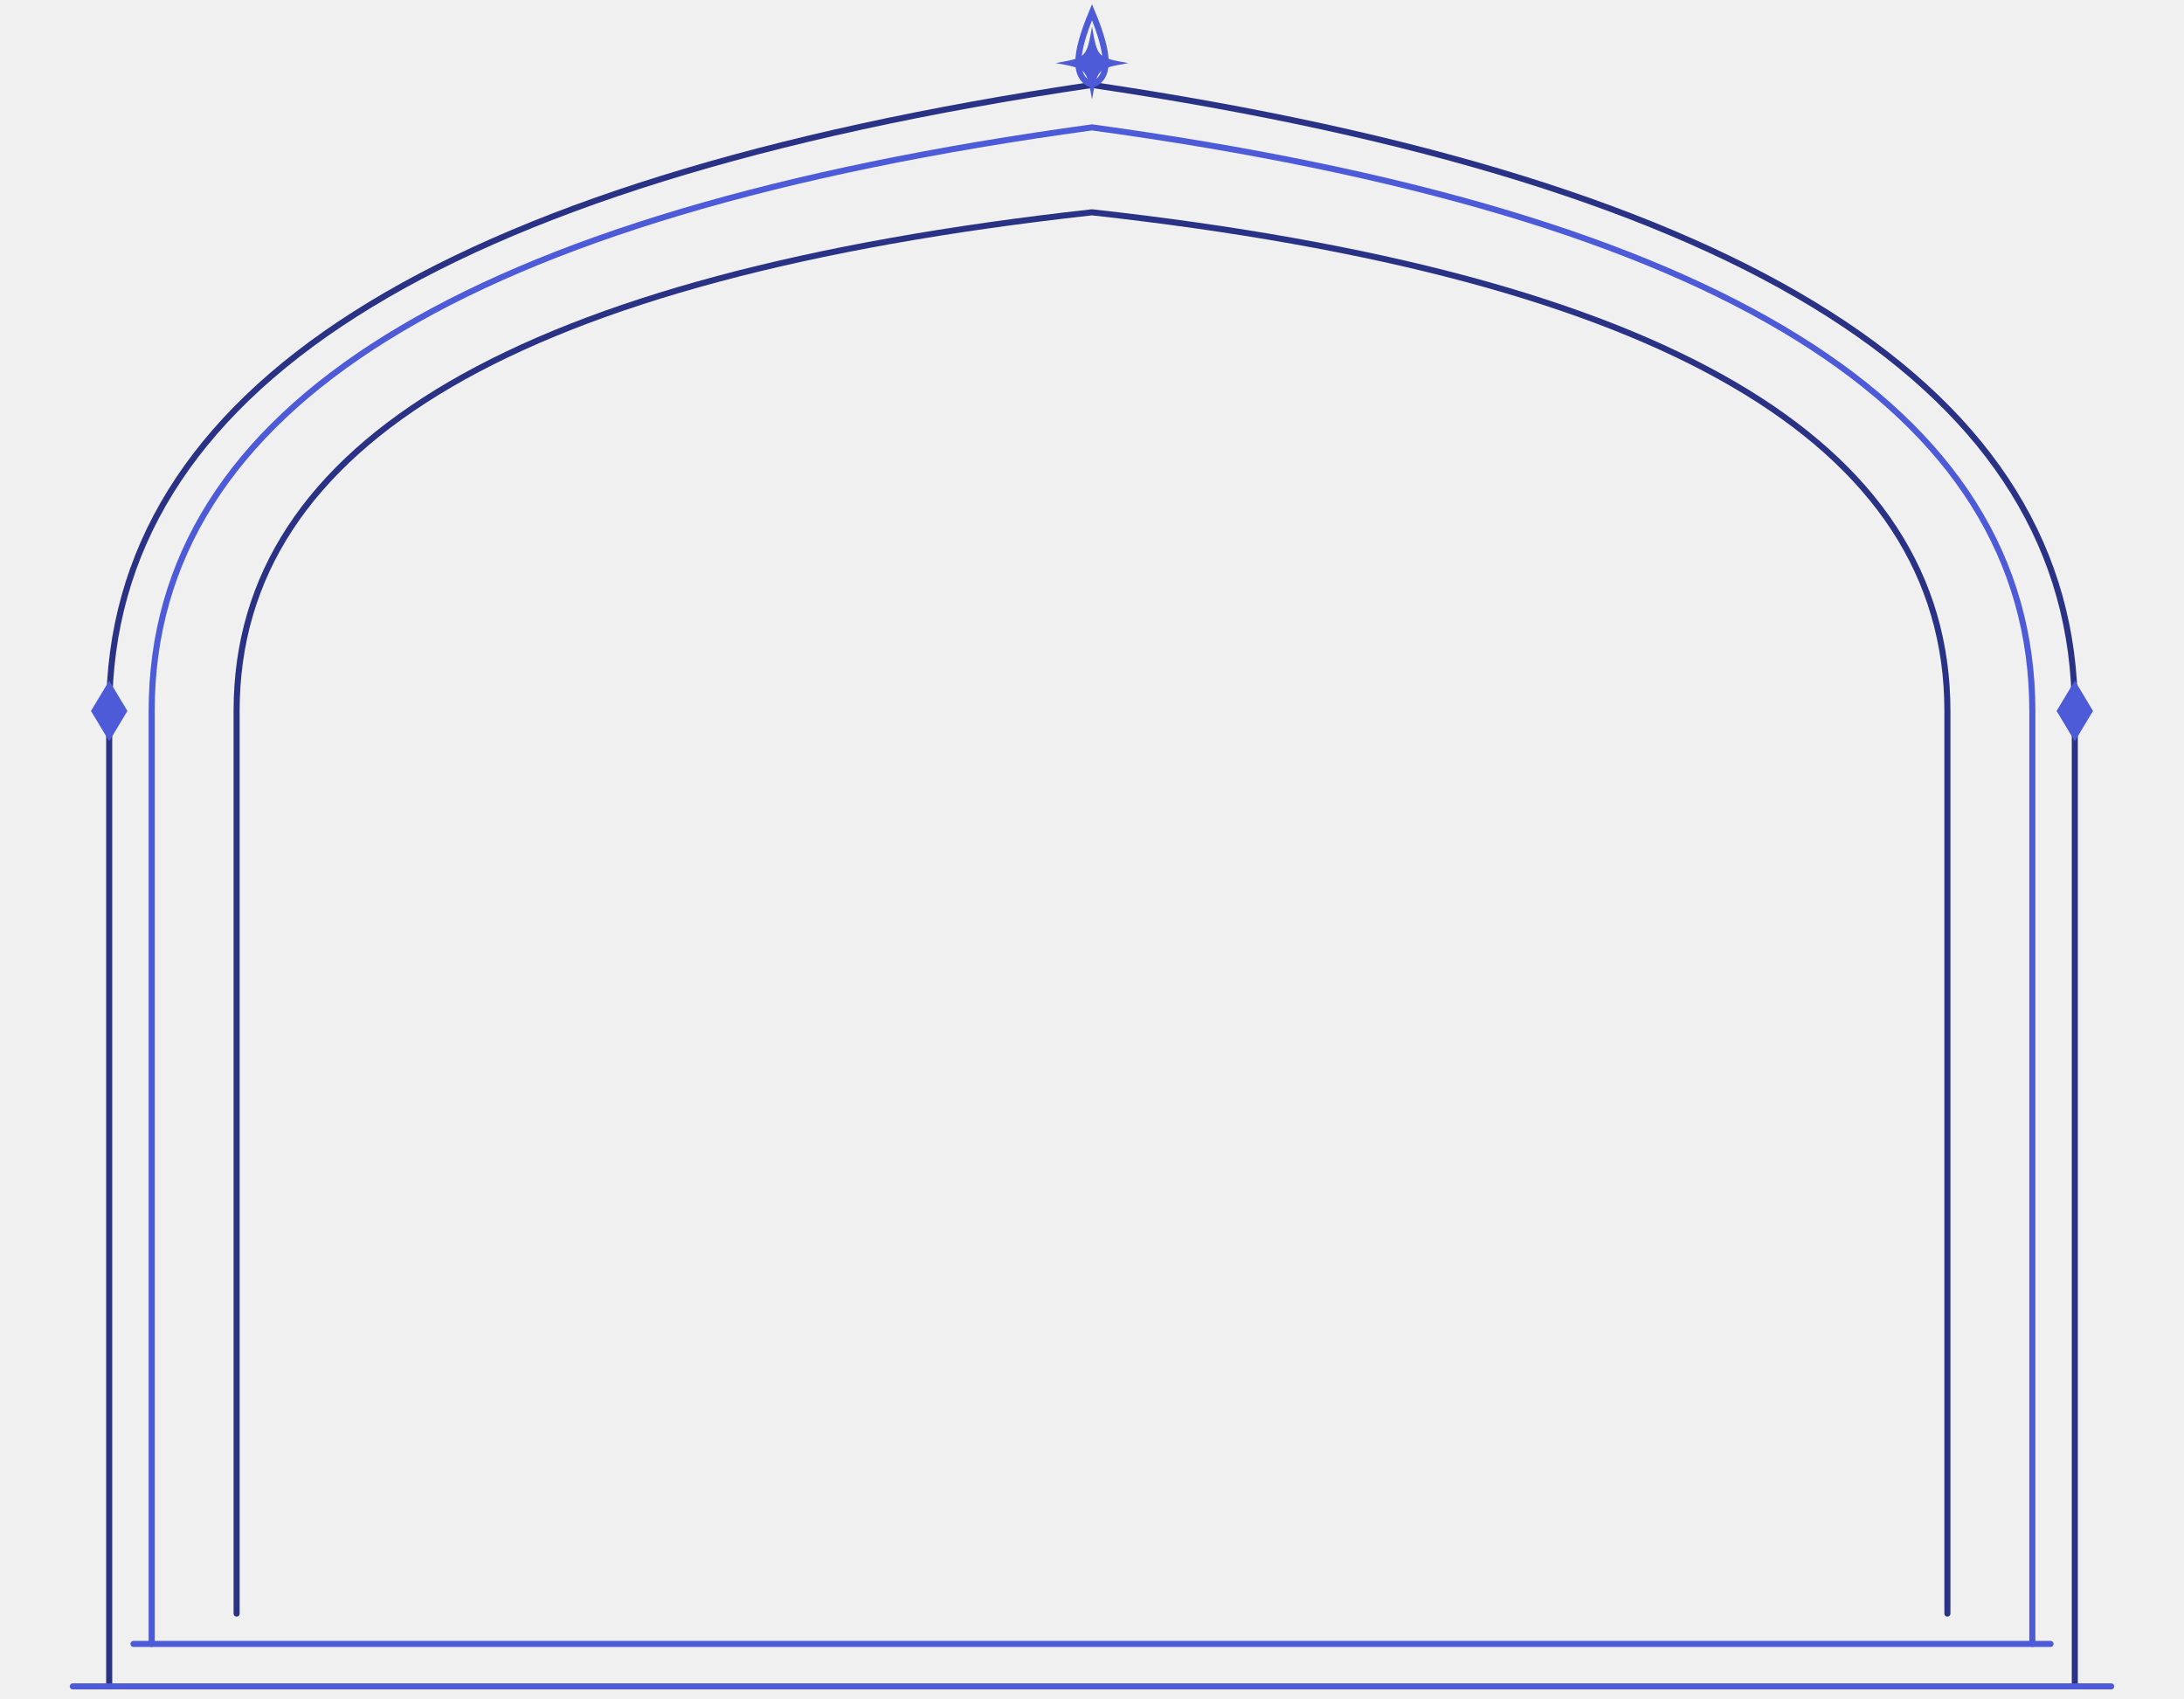
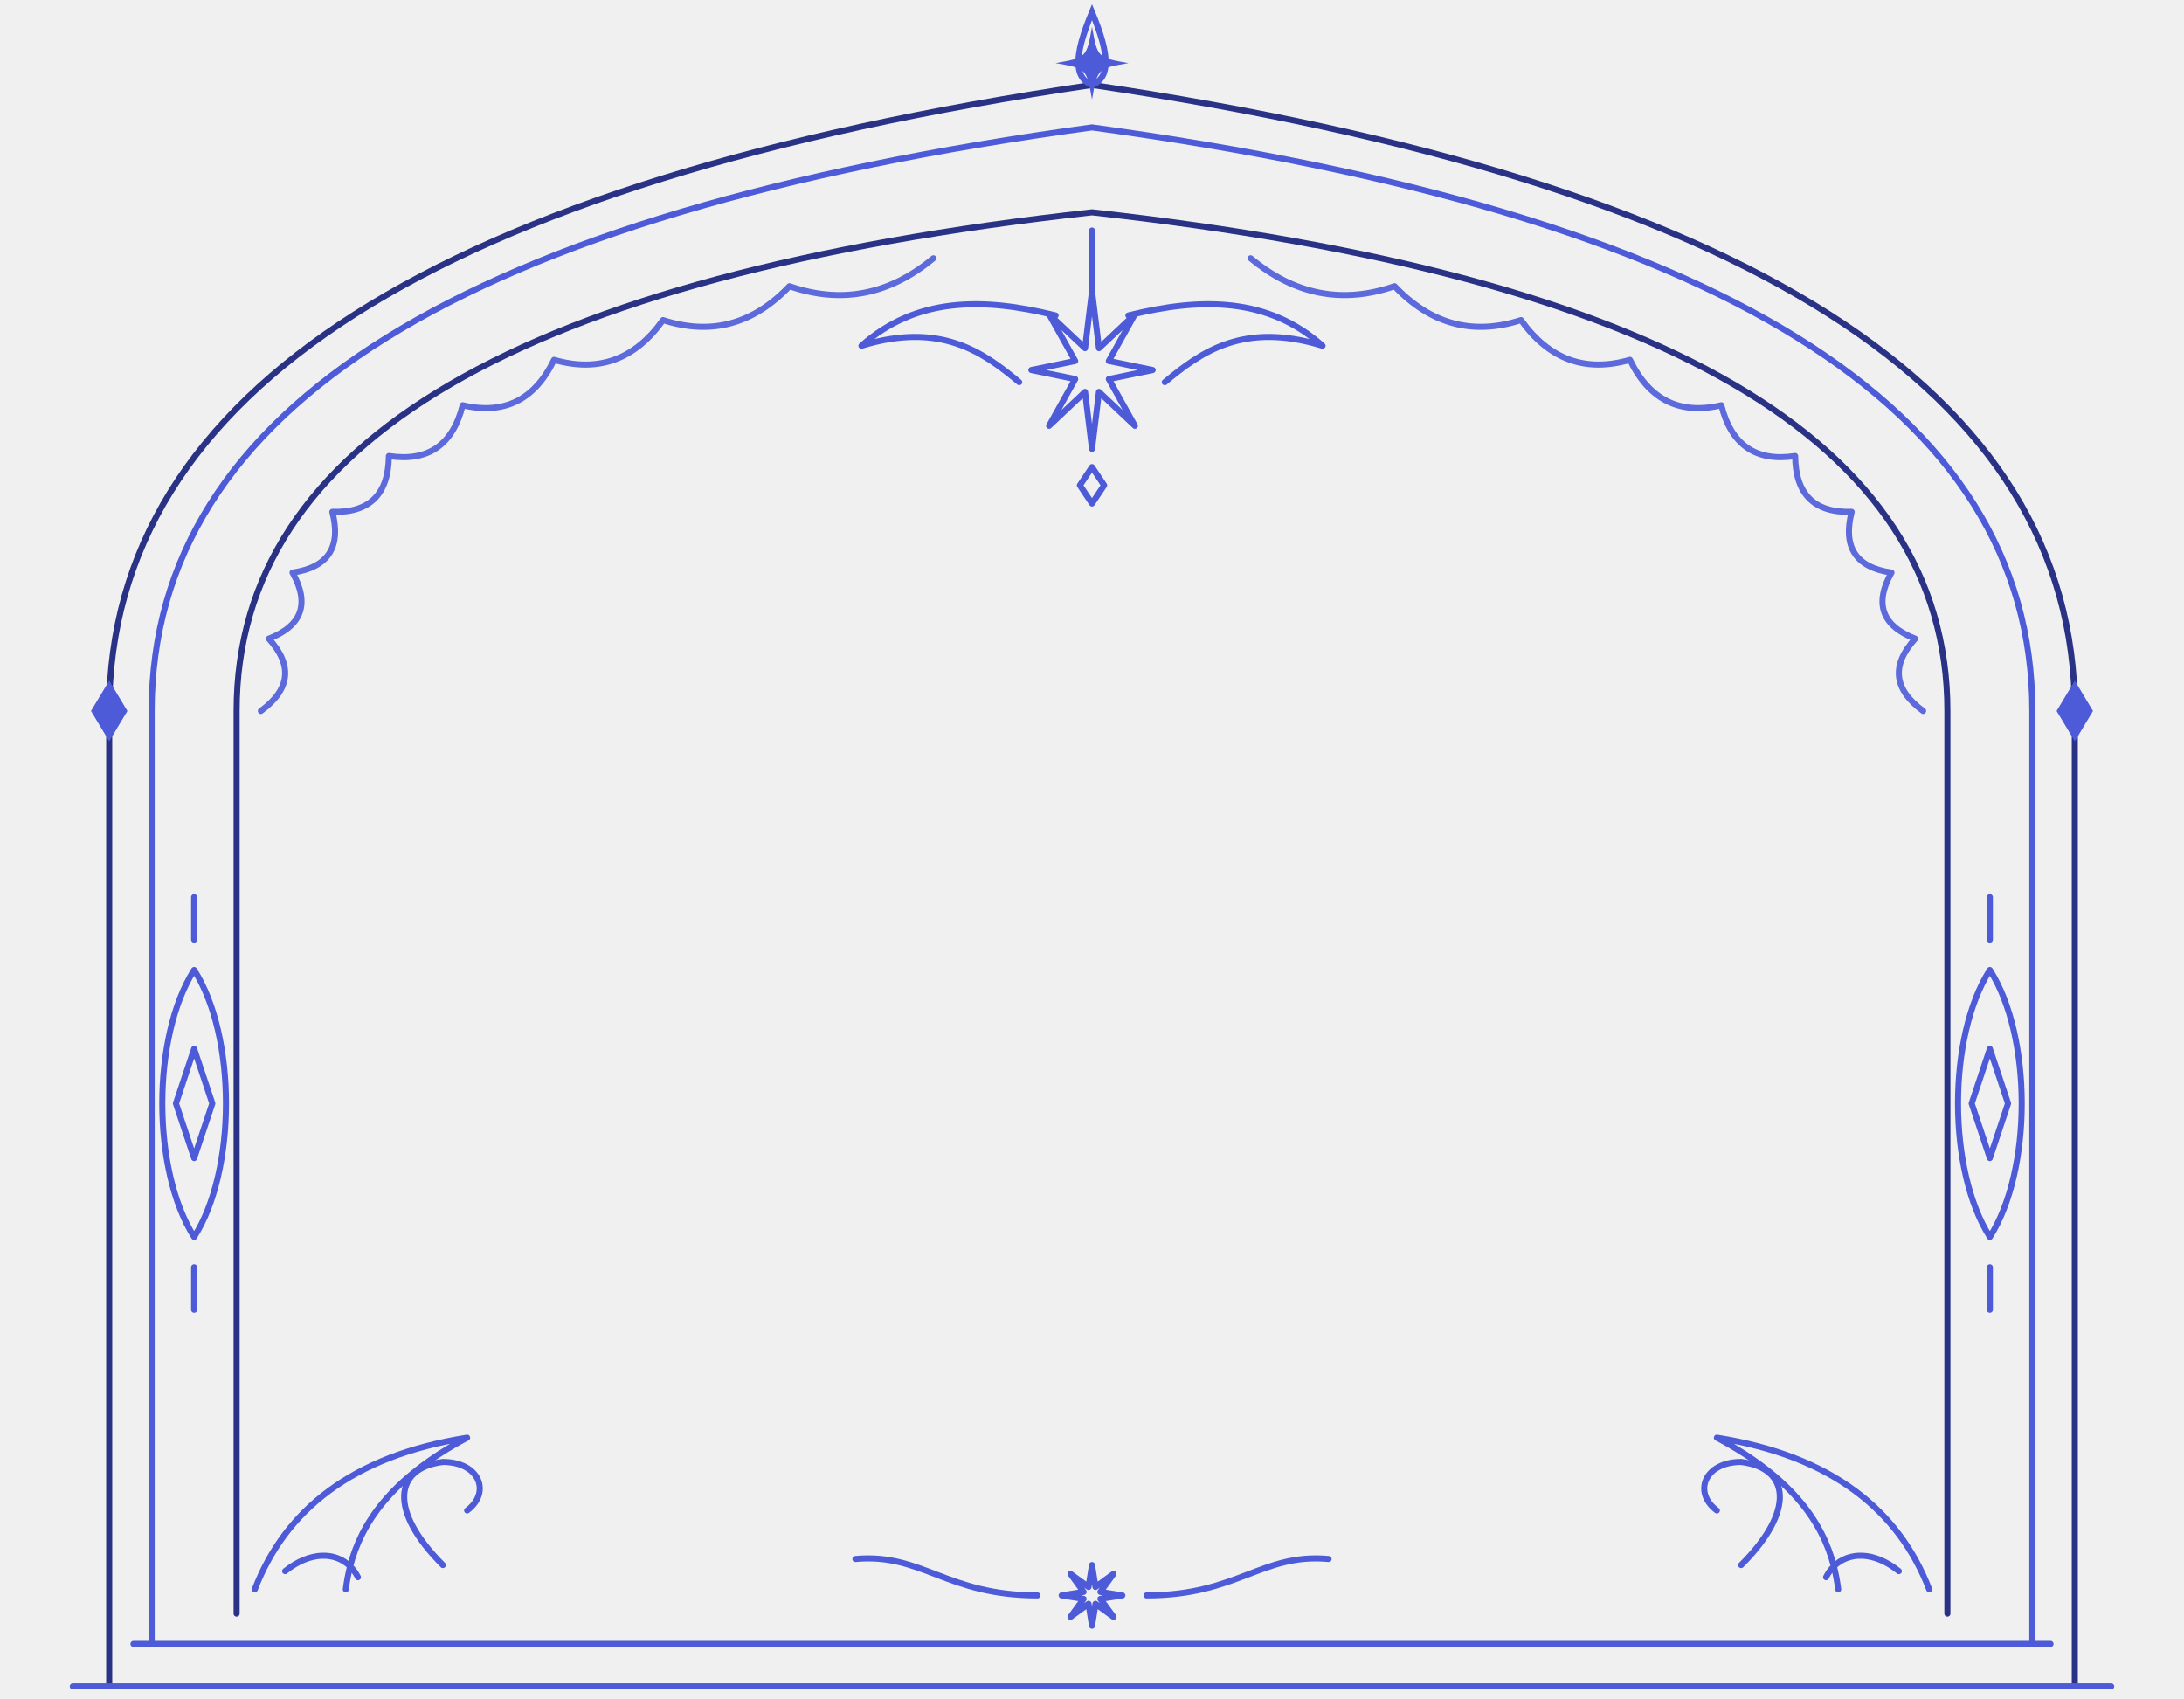
<svg xmlns="http://www.w3.org/2000/svg" width="360" height="280" viewBox="0 0 360 280" fill="none">
-   <path d="M18 278V117.2C18 64.4 72 30 180 14C288 30 342 64.4 342 117.2V278" stroke-linecap="round" stroke="#2A3285" />
-   <path d="M25 271V117.2C25 67.2 76.667 35.133 180 21C283.333 35.133 335 67.2 335 117.2V271" stroke-linecap="round" stroke="#4D5BD8" />
-   <path d="M39 266V117.2C39 72.8 86 45.4 180 35C274 45.4 321 72.8 321 117.2V266" stroke-linecap="round" stroke="#2A3285" />
-   <path d="M12 278H348M22 271H338" stroke-linecap="round" stroke="#4D5BD8" />
-   <path d="M180 14C177 12.8 177 9.2 180 2C183 9.2 183 12.8 180 14Z" stroke-linecap="round" stroke="#4D5BD8" />
-   <path d="M180 4.4C180.9 9.5 180.9 9.5 186 10.4C180.9 11.3 180.9 11.3 180 16.4C179.1 11.3 179.1 11.3 174 10.4C179.1 9.5 179.1 9.5 180 4.4Z" fill="#4D5BD8" />
-   <path d="M18 112.2L21 117.2L18 122.2L15 117.2L18 112.2ZM342 112.2L345 117.2L342 122.2L339 117.2L342 112.2Z" fill="#4D5BD8" />
+   <g clip-path="url(#clip0_1_13)">
+     <path d="M18 278V117.2C18 64.4 72 30 180 14C288 30 342 64.4 342 117.2V278" stroke-linecap="round" stroke="#2A3285" />
+     <path d="M25 271V117.2C25 67.2 76.667 35.133 180 21C283.333 35.133 335 67.2 335 117.2V271" stroke-linecap="round" stroke="#4D5BD8" />
+     <path d="M39 266V117.2C39 72.8 86 45.4 180 35C274 45.4 321 72.8 321 117.2V266" stroke-linecap="round" stroke="#2A3285" />
+     <path d="M12 278H348M22 271H338" stroke-linecap="round" stroke="#4D5BD8" />
+     <path d="M180 14C177 12.8 177 9.2 180 2C183 9.2 183 12.8 180 14Z" stroke-linecap="round" stroke="#4D5BD8" />
+     <path d="M180 4.4C180.9 9.5 180.9 9.5 186 10.4C180.9 11.3 180.9 11.3 180 16.4C179.1 11.3 179.1 11.3 174 10.4C179.1 9.5 179.1 9.5 180 4.4Z" fill="#4D5BD8" />
+     <path d="M18 112.2L21 117.2L18 122.2L15 117.2L18 112.2ZM342 112.2L345 117.2L342 122.2L339 117.2L342 112.2Z" fill="#4D5BD8" />
+     <path opacity="0.9" d="M153.854 42.578C146.596 48.61 138.689 50.144 130.132 47.179C124.151 53.468 117.202 55.33 109.285 52.767C104.658 59.256 98.671 61.441 91.326 59.321C88.141 65.919 83.121 68.414 76.265 66.806C74.613 73.369 70.556 76.158 64.095 75.174C64.034 81.493 60.927 84.56 54.776 84.375C56.269 90.2 54.083 93.538 48.218 94.389C51.09 99.518 49.787 103.149 44.309 105.284C48.294 109.675 47.857 113.647 43 117.2" stroke-linecap="round" stroke-linejoin="round" stroke="#4D5BD8" />
+     <path opacity="0.9" d="M206.146 42.578C213.404 48.61 221.311 50.144 229.868 47.179C235.849 53.468 242.798 55.33 250.715 52.767C255.342 59.256 261.329 61.441 268.674 59.321C271.859 65.919 276.879 68.414 283.735 66.806C285.387 73.369 289.444 76.158 295.905 75.174C295.966 81.493 299.073 84.56 305.224 84.375C303.731 90.2 305.917 93.538 311.782 94.389C308.91 99.518 310.213 103.149 315.691 105.284C311.706 109.675 312.143 113.647 317 117.2" stroke-linecap="round" stroke-linejoin="round" stroke="#4D5BD8" />
+     <path d="M180 38V48" stroke-linecap="round" stroke-linejoin="round" stroke="#4D5BD8" />
+     <path d="M180 48L181.148 57.397L187.071 51.808L182.772 59.508L190 61L182.772 62.492L187.071 70.192L181.148 64.603L180 74L178.852 64.603L172.929 70.192L177.228 62.492L170 61L177.228 59.508L172.929 51.808L178.852 57.397L180 48Z" stroke-linecap="round" stroke-linejoin="round" stroke="#4D5BD8" />
+     <path d="M174 52C162 49 151 49 142 57C155 53 162 58 168 63M186 52C198 49 209 49 218 57C205 53 198 58 192 63" stroke-linecap="round" stroke-linejoin="round" stroke="#4D5BD8" />
+     <path d="M180 77L182 80L180 83L178 80L180 77Z" stroke-linecap="round" stroke-linejoin="round" stroke="#4D5BD8" />
+     <path d="M32 159.904C25 170.904 25 192.904 32 203.904C39 192.904 39 170.904 32 159.904Z" stroke-linecap="round" stroke-linejoin="round" stroke="#4D5BD8" />
+     <path d="M32 147.904V154.904M32 208.904V215.904M32 172.904L35 181.904L32 190.904L29 181.904L32 172.904Z" stroke-linecap="round" stroke-linejoin="round" stroke="#4D5BD8" />
+     <path d="M328 159.904C321 170.904 321 192.904 328 203.904C335 192.904 335 170.904 328 159.904Z" stroke-linecap="round" stroke-linejoin="round" stroke="#4D5BD8" />
+     <path d="M328 147.904V154.904M328 208.904V215.904M328 172.904L331 181.904L328 190.904L325 181.904L328 172.904Z" stroke-linecap="round" stroke-linejoin="round" stroke="#4D5BD8" />
+     <path d="M42 262C47 249 58 240 77 237C64.329 243.758 59.508 251.229 57.713 258.208M57.713 258.208C57.383 259.491 57.155 260.758 57 262M57.713 258.208C55.275 255.804 51.138 255.69 47 259M57.713 258.208C58.221 258.709 58.655 259.31 59 260M318 262C313 249 302 240 283 237C295.671 243.758 300.492 251.229 302.287 258.208M302.287 258.208C302.617 259.491 302.845 260.758 303 262M302.287 258.208C304.725 255.804 308.862 255.69 313 259M302.287 258.208C301.779 258.709 301.345 259.31 301 260" stroke-linecap="round" stroke-linejoin="round" stroke="#4D5BD8" />
+     <path d="M73 258C64 249 65 242 73 241C79 241 81 246 77 249M287 258C296 249 295 242 287 241C281 241 279 246 283 249" stroke-linecap="round" stroke-linejoin="round" stroke="#4D5BD8" />
+     <path d="M180 258L180.574 261.614L183.536 259.464L181.386 262.426L185 263L181.386 263.574L183.536 266.536L180.574 264.386L180 268L179.426 264.386L176.464 266.536L178.614 263.574L175 263L178.614 262.426L176.464 259.464L179.426 261.614L180 258Z" stroke-linecap="round" stroke-linejoin="round" stroke="#4D5BD8" />
+     <path d="M171 263C156 263 152 256 141 257M189 263C204 263 208 256 219 257" stroke-linecap="round" stroke-linejoin="round" stroke="#4D5BD8" />
+   </g>
+   <defs>
+     <clipPath id="clip0_1_13">
+       <rect width="360" height="280" fill="white" />
+     </clipPath>
+   </defs>
</svg>
